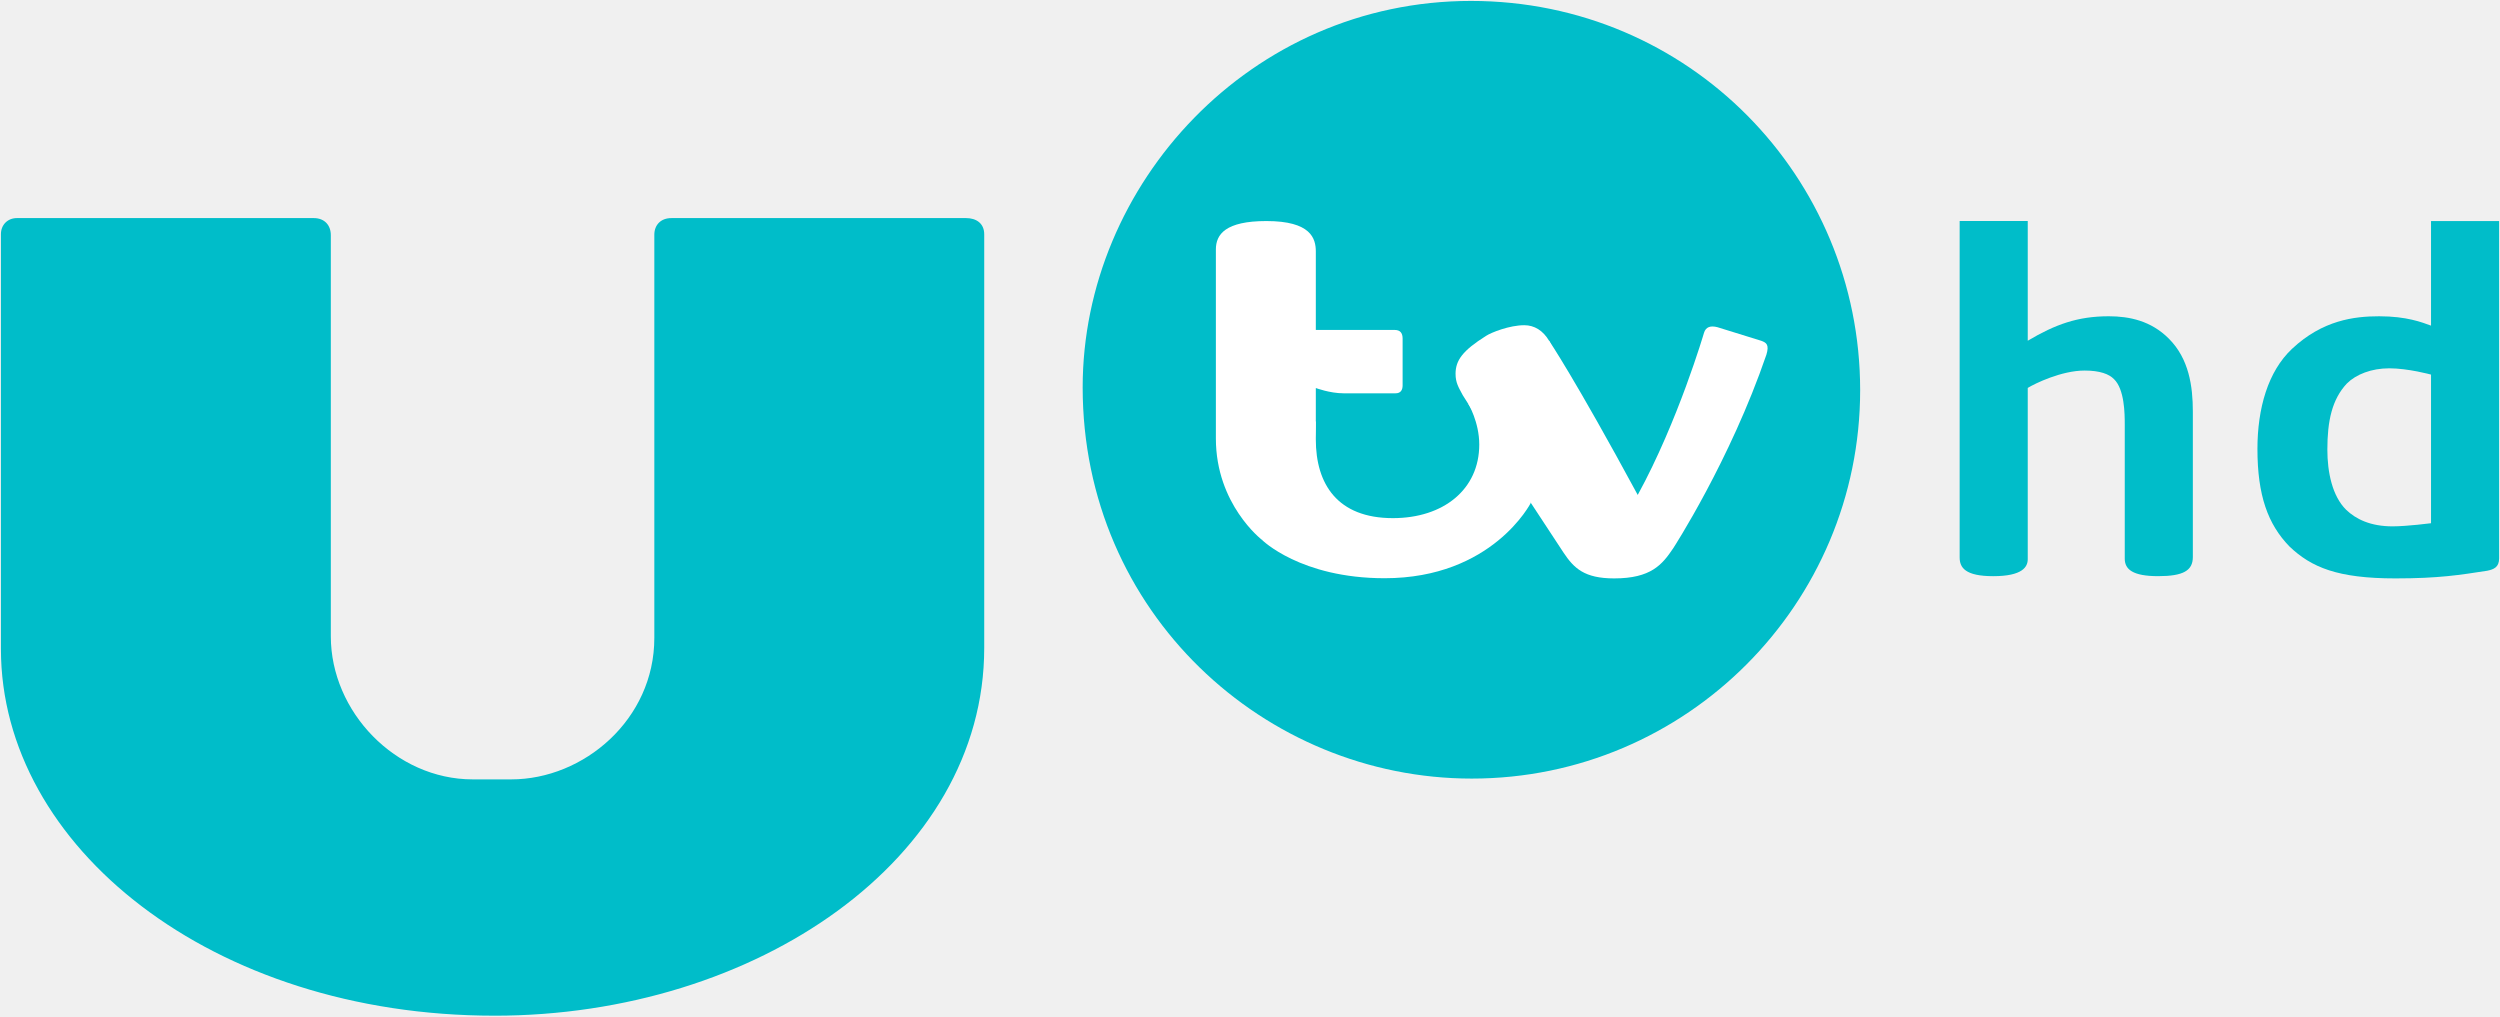
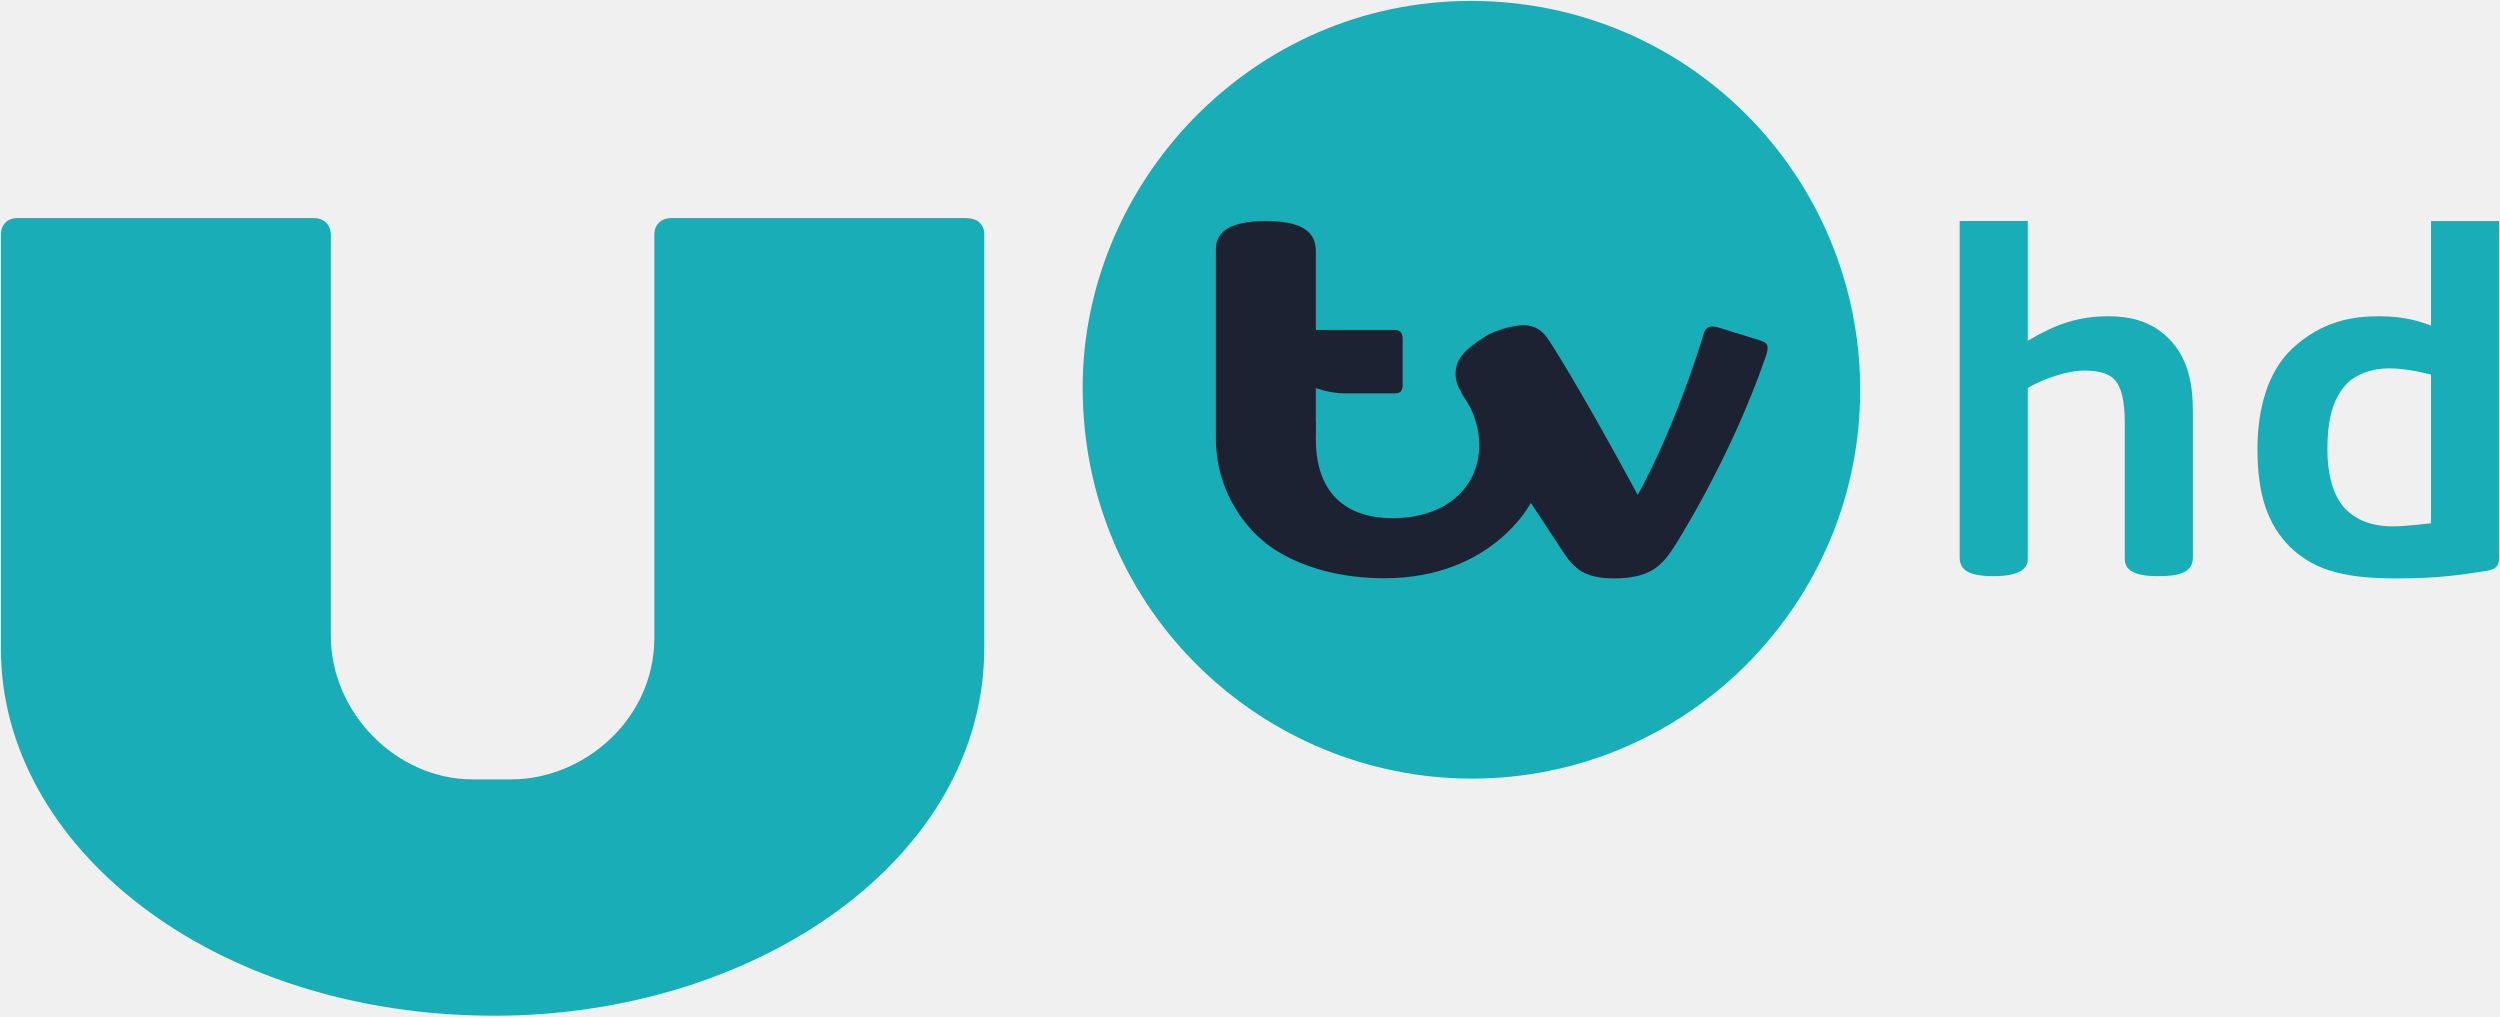
<svg xmlns="http://www.w3.org/2000/svg" id="svg3077" width="1343.3" height="546.26" version="1.1">
-   <g id="layer1" transform="translate(-114.61 322.81)">
-     <rect id="rect4151" x="761.61" y="-212.93" width="309.28" height="203.96" fill="#fff" />
-     <path id="path3736" d="m380.3 222.94c-151.79 0-265.19-90.984-265.19-196.99v-223c0-4.853 3.515-8.577 8.577-8.577h159.53c5.782 0 9.149 3.855 9.149 9.149v215.57c0 40.53 34.777 76.875 76.25 76.875h20.658c39.02 0 76.92-32.224 76.92-75.982v-216.67c0-5.256 3.484-8.937 9.149-8.937h158.44c5.237 0 9.67 2.718 9.67 8.707v222.3c0 113.29-122.56 197.56-263.16 197.56z" fill="#00bdc9" />
-     <path id="path3738" d="m696.35-114.67c0-109.25 90.226-207.64 208.62-207.64 117.27 0 209.14 94.604 209.14 209.14 0 114.75-93.25 208.71-208.71 208.71-111.19 0-209.05-89.174-209.05-210.21z" fill="#00bdc9" />
-     <g id="g3030" transform="matrix(.89468 0 0 .89468 733.76 -213.11)">
-       <g id="g3759" transform="matrix(.78979 0 0 .7927 -126.88 -310.1)" fill="#fff">
-         <path id="path3024" d="m244 645.49 31-80 10-10v14c0 33.674 16.336 59.582 58.607 59.582 38.544 0 65.674-21.835 65.674-55.718 0-17.222-8.337-30.888-8.337-30.888l43.723 21.832 3.833 53.193s-29.116 57.104-111.19 57.104c-64.09 0-93.309-29.104-93.309-29.104z" />
-         <path id="path3022" d="m244 645.49s-35-26.747-35-76.759v-143.24c0-11.518 7.432-21.499 38.42-21.499 33.864 0 37.58 13.182 37.58 23.071v59.428h60c4.329 0 6 2.531 6 6.54v35.46c0 3.353-1.368 6-5.304 6h-39.696c-10.294 0-21-4-21-4v24c0 29.924-7.732 60.491-41 91z" />
-         <path id="path3028" d="m448.5 617.49 9.527-104.68 4.305-18.215s19.014 27.722 67.453 116.9c30.764-55.936 50.383-122.78 50.383-122.78 1.377-4.569 5.025-5.675 10.306-4.283l33.207 10.263c4.032 1.439 6.22 3.032 3.95 10.528-27.621 80.38-70.872 146.69-70.872 146.69-8.327 12.34-16.809 22.817-44.912 22.817-22.673 0-30.569-7.722-38.466-19.509z" />
-         <path id="path3026" d="m448.5 617.49-51.768-81.572c-3.107-5.814-5.475-9.34-5.475-16.244 0.04-10.149 5.314-17.488 23.196-28.691 3.864-2.539 17.791-8.075 29.075-8.075 15.217 0 26.57 15.75 26.57 48.701 0 53.615-21.597 85.881-21.597 85.881z" />
-       </g>
-     </g>
-     <g id="g3073" transform="matrix(.23912 0 0 .23912 1309.9 -287.92)" fill="#00bdc9">
+   <g id="g843" fill="#18adb7">
+     <path id="path3736" d="m265.69 545.75c-151.79 0-265.19-90.984-265.19-196.99v-223c0-4.853 3.515-8.577 8.577-8.577h159.53c5.782 0 9.149 3.855 9.149 9.149v215.57c0 40.53 34.777 76.875 76.25 76.875h20.658c39.02 0 76.92-32.224 76.92-75.982v-216.67c0-5.256 3.484-8.937 9.149-8.937h158.44c5.237 0 9.67 2.718 9.67 8.707v222.3c0 113.29-122.56 197.56-263.16 197.56z" />
+     <path id="path3738" d="m581.74 208.14c0-109.25 90.226-207.64 208.62-207.64 117.27 0 209.14 94.604 209.14 209.14 0 114.75-93.25 208.71-208.71 208.71-111.19 0-209.05-89.174-209.05-210.21z" />
+     <g id="g3073" transform="matrix(.23912 0 0 .23912 1195.3 34.89)">
      <path id="path2998" d="m-519.81 1148.8c-62.581 0-75.411-19.04-75.411-42.036v-756h153v269c61.779-36.681 112.38-55 182-55 46.538 0 95.295 10.292 135.05 50.286 45.354 45.191 53.946 107.34 53.946 163.71v327c0 30.52-21.534 43-78 43-57.39 0-75-15.498-75-39.212v-301.79c0-24.487-0.546-78.89-24.134-101.69-11.116-11.518-31.839-19.319-66.039-19.319-52.099 0-111.63 29.154-127.83 39.013v385c0 16.912-11.499 38.036-77.589 38.036z" />
      <path id="path3000" d="m463.98 350.81v235c-20.204-7.312-54.245-21.031-116.59-21.031-56.11 0-127.13 8.786-195.72 73.125-54.225 50.934-77.75 134.01-77.75 224.97 0 104.67 23.571 169.22 71.844 219.09 49.214 46.936 108.09 71.844 238.22 71.844 97.877 0 144.75-7.757 206.12-17.188 15.06-3.043 26.873-7.959 26.873-27.812l2e-3 -758zm-93.844 330.91c42.579 0 93.844 14.094 93.844 14.094v334s-54.383 7.031-86.438 7.031c-49.532 0-82.311-16.17-104.28-37.219-31.011-30.622-42.219-83.9-42.219-135.34 0-64.066 10.377-112.76 43.812-148.41 20.54-20.484 55.123-34.156 95.281-34.156z" />
    </g>
  </g>
+   <g id="g3030" transform="matrix(.89468 0 0 .89468 619.15 109.7)" fill="#1d2232">
+     <g id="g3759" transform="matrix(.78979 0 0 .7927 -126.88 -310.1)" fill="#1d2232">
+       <path id="path3024" d="m244 645.49 31-80 10-10v14c0 33.674 16.336 59.582 58.607 59.582 38.544 0 65.674-21.835 65.674-55.718 0-17.222-8.337-30.888-8.337-30.888l43.723 21.832 3.833 53.193s-29.116 57.104-111.19 57.104c-64.09 0-93.309-29.104-93.309-29.104z" />
+       <path id="path3022" d="m244 645.49s-35-26.747-35-76.759v-143.24c0-11.518 7.432-21.499 38.42-21.499 33.864 0 37.58 13.182 37.58 23.071v59.428h60c4.329 0 6 2.531 6 6.54v35.46c0 3.353-1.368 6-5.304 6h-39.696c-10.294 0-21-4-21-4v24c0 29.924-7.732 60.491-41 91z" />
+       <path id="path3028" d="m448.5 617.49 9.527-104.68 4.305-18.215s19.014 27.722 67.453 116.9c30.764-55.936 50.383-122.78 50.383-122.78 1.377-4.569 5.025-5.675 10.306-4.283l33.207 10.263c4.032 1.439 6.22 3.032 3.95 10.528-27.621 80.38-70.872 146.69-70.872 146.69-8.327 12.34-16.809 22.817-44.912 22.817-22.673 0-30.569-7.722-38.466-19.509z" />
+       <path id="path3026" d="m448.5 617.49-51.768-81.572c-3.107-5.814-5.475-9.34-5.475-16.244 0.04-10.149 5.314-17.488 23.196-28.691 3.864-2.539 17.791-8.075 29.075-8.075 15.217 0 26.57 15.75 26.57 48.701 0 53.615-21.597 85.881-21.597 85.881z" />
+     </g>
+   </g>
</svg>
